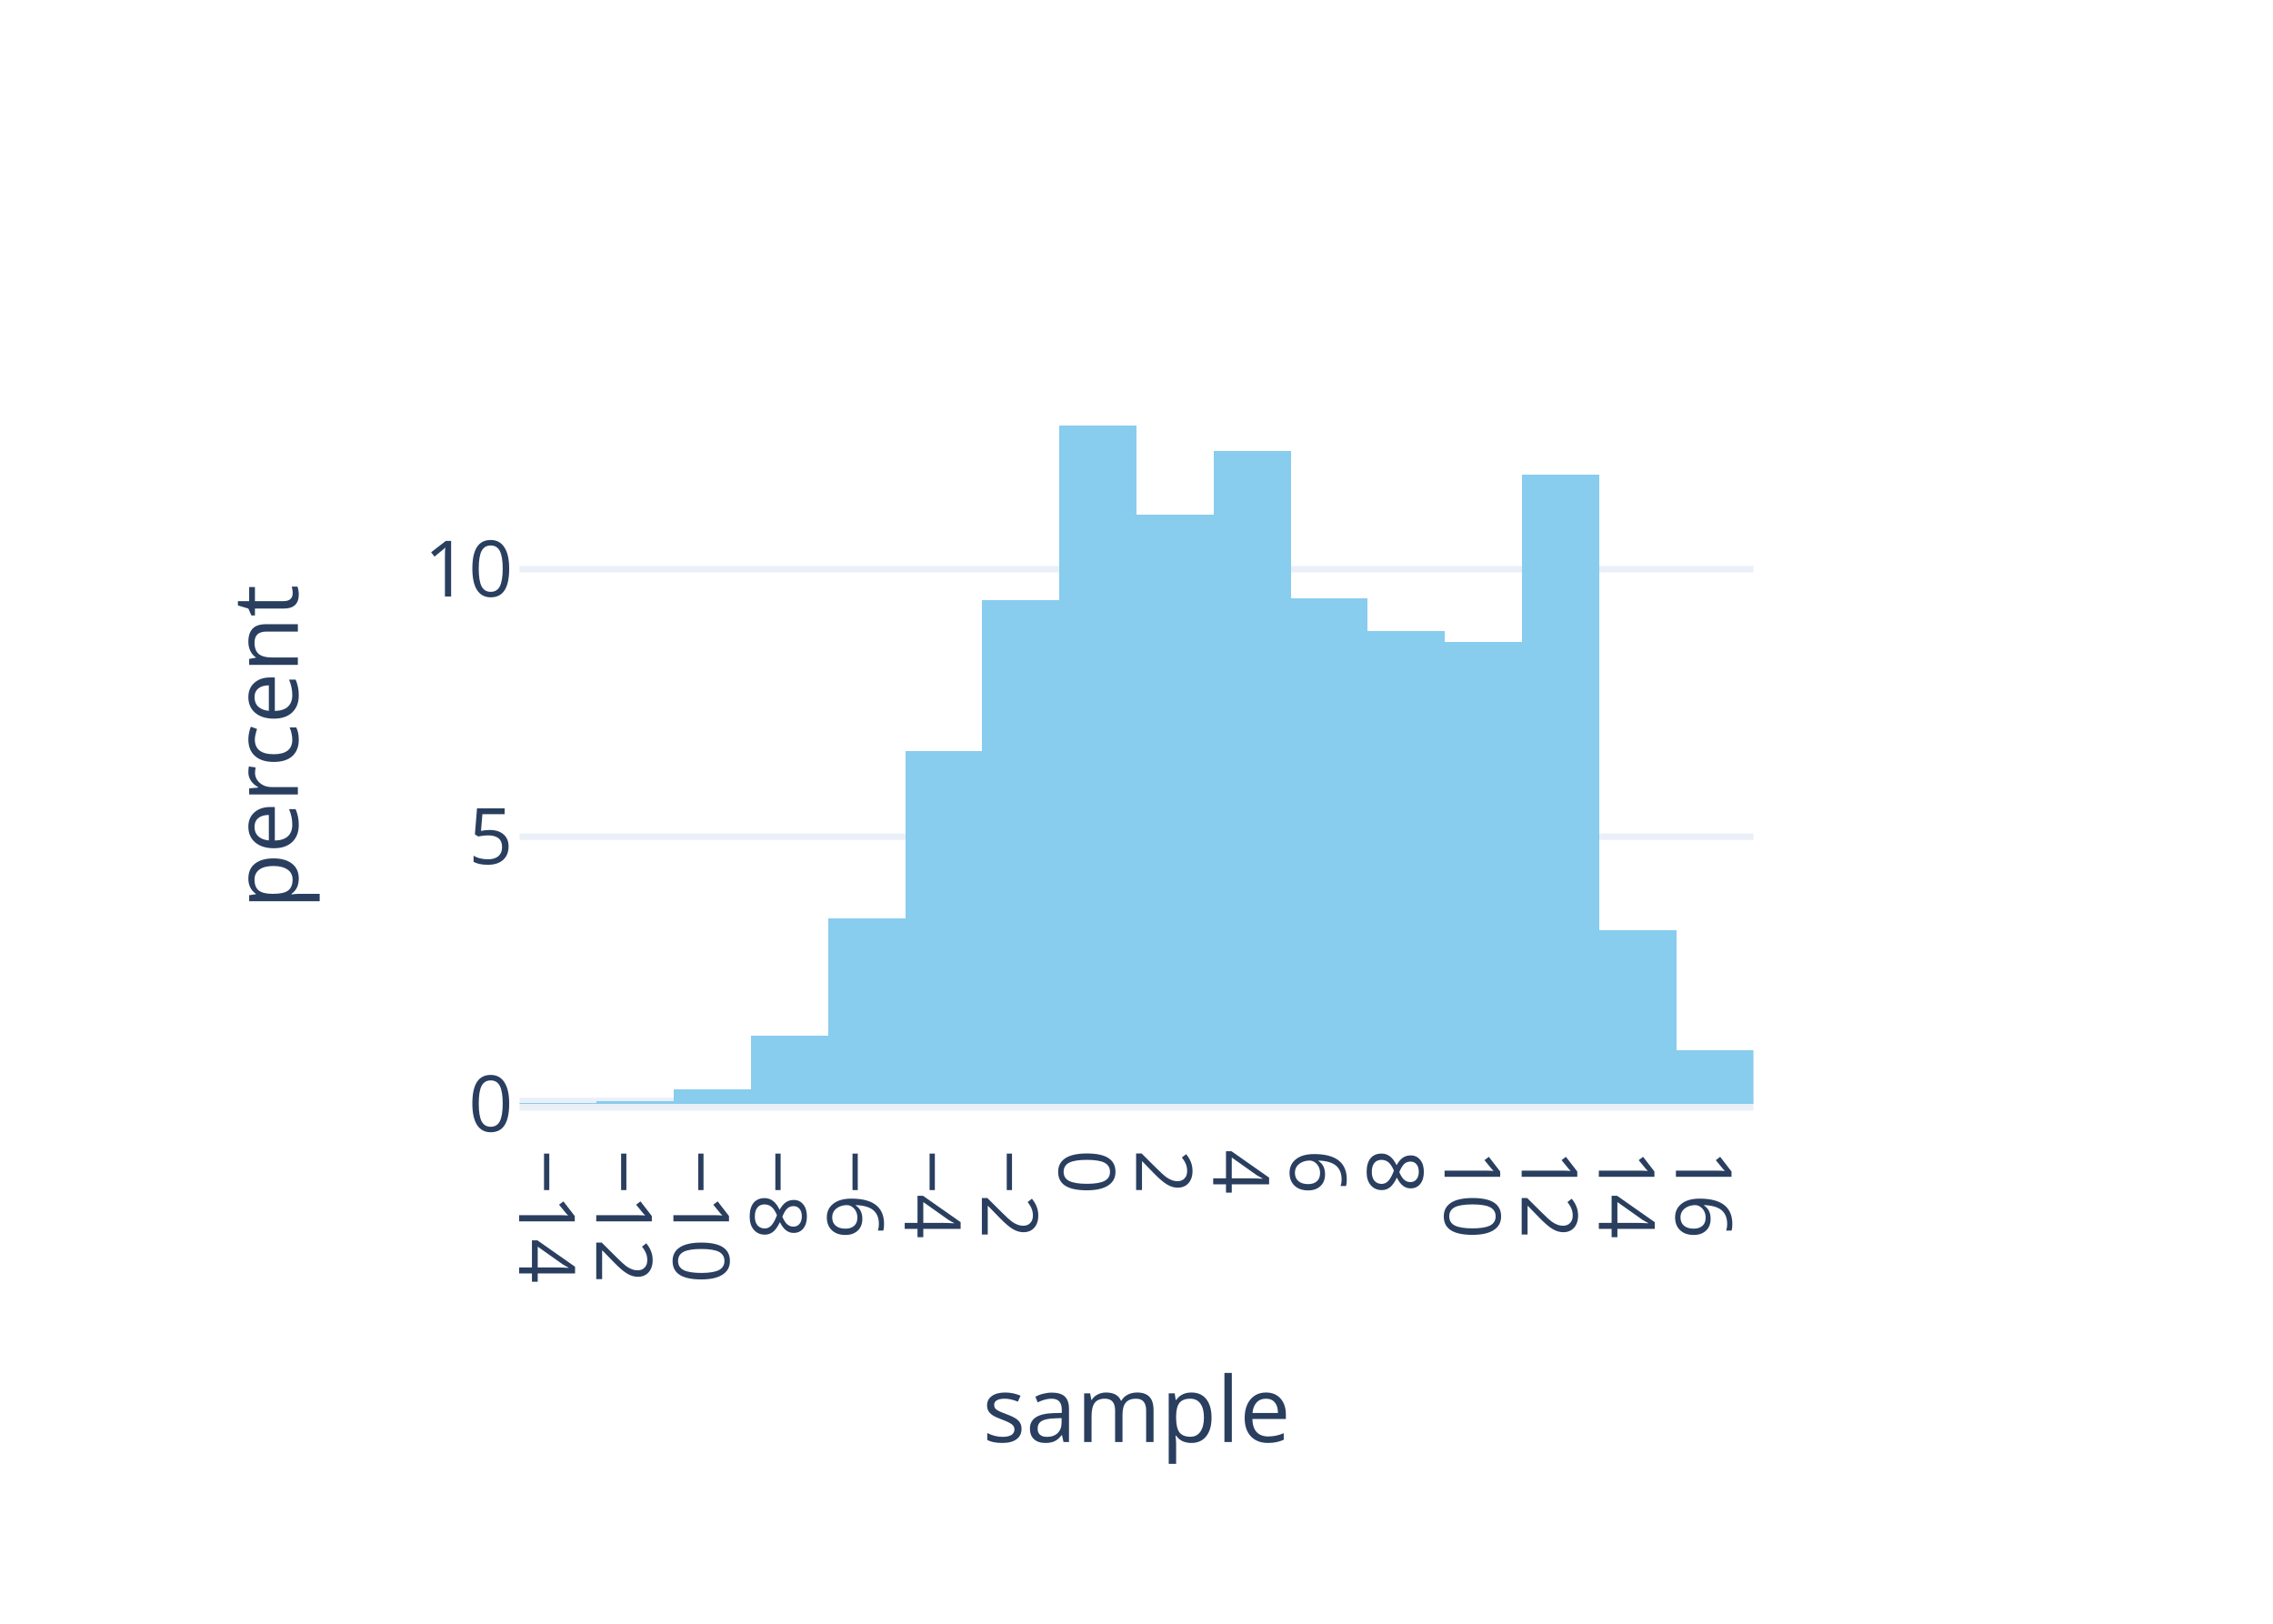
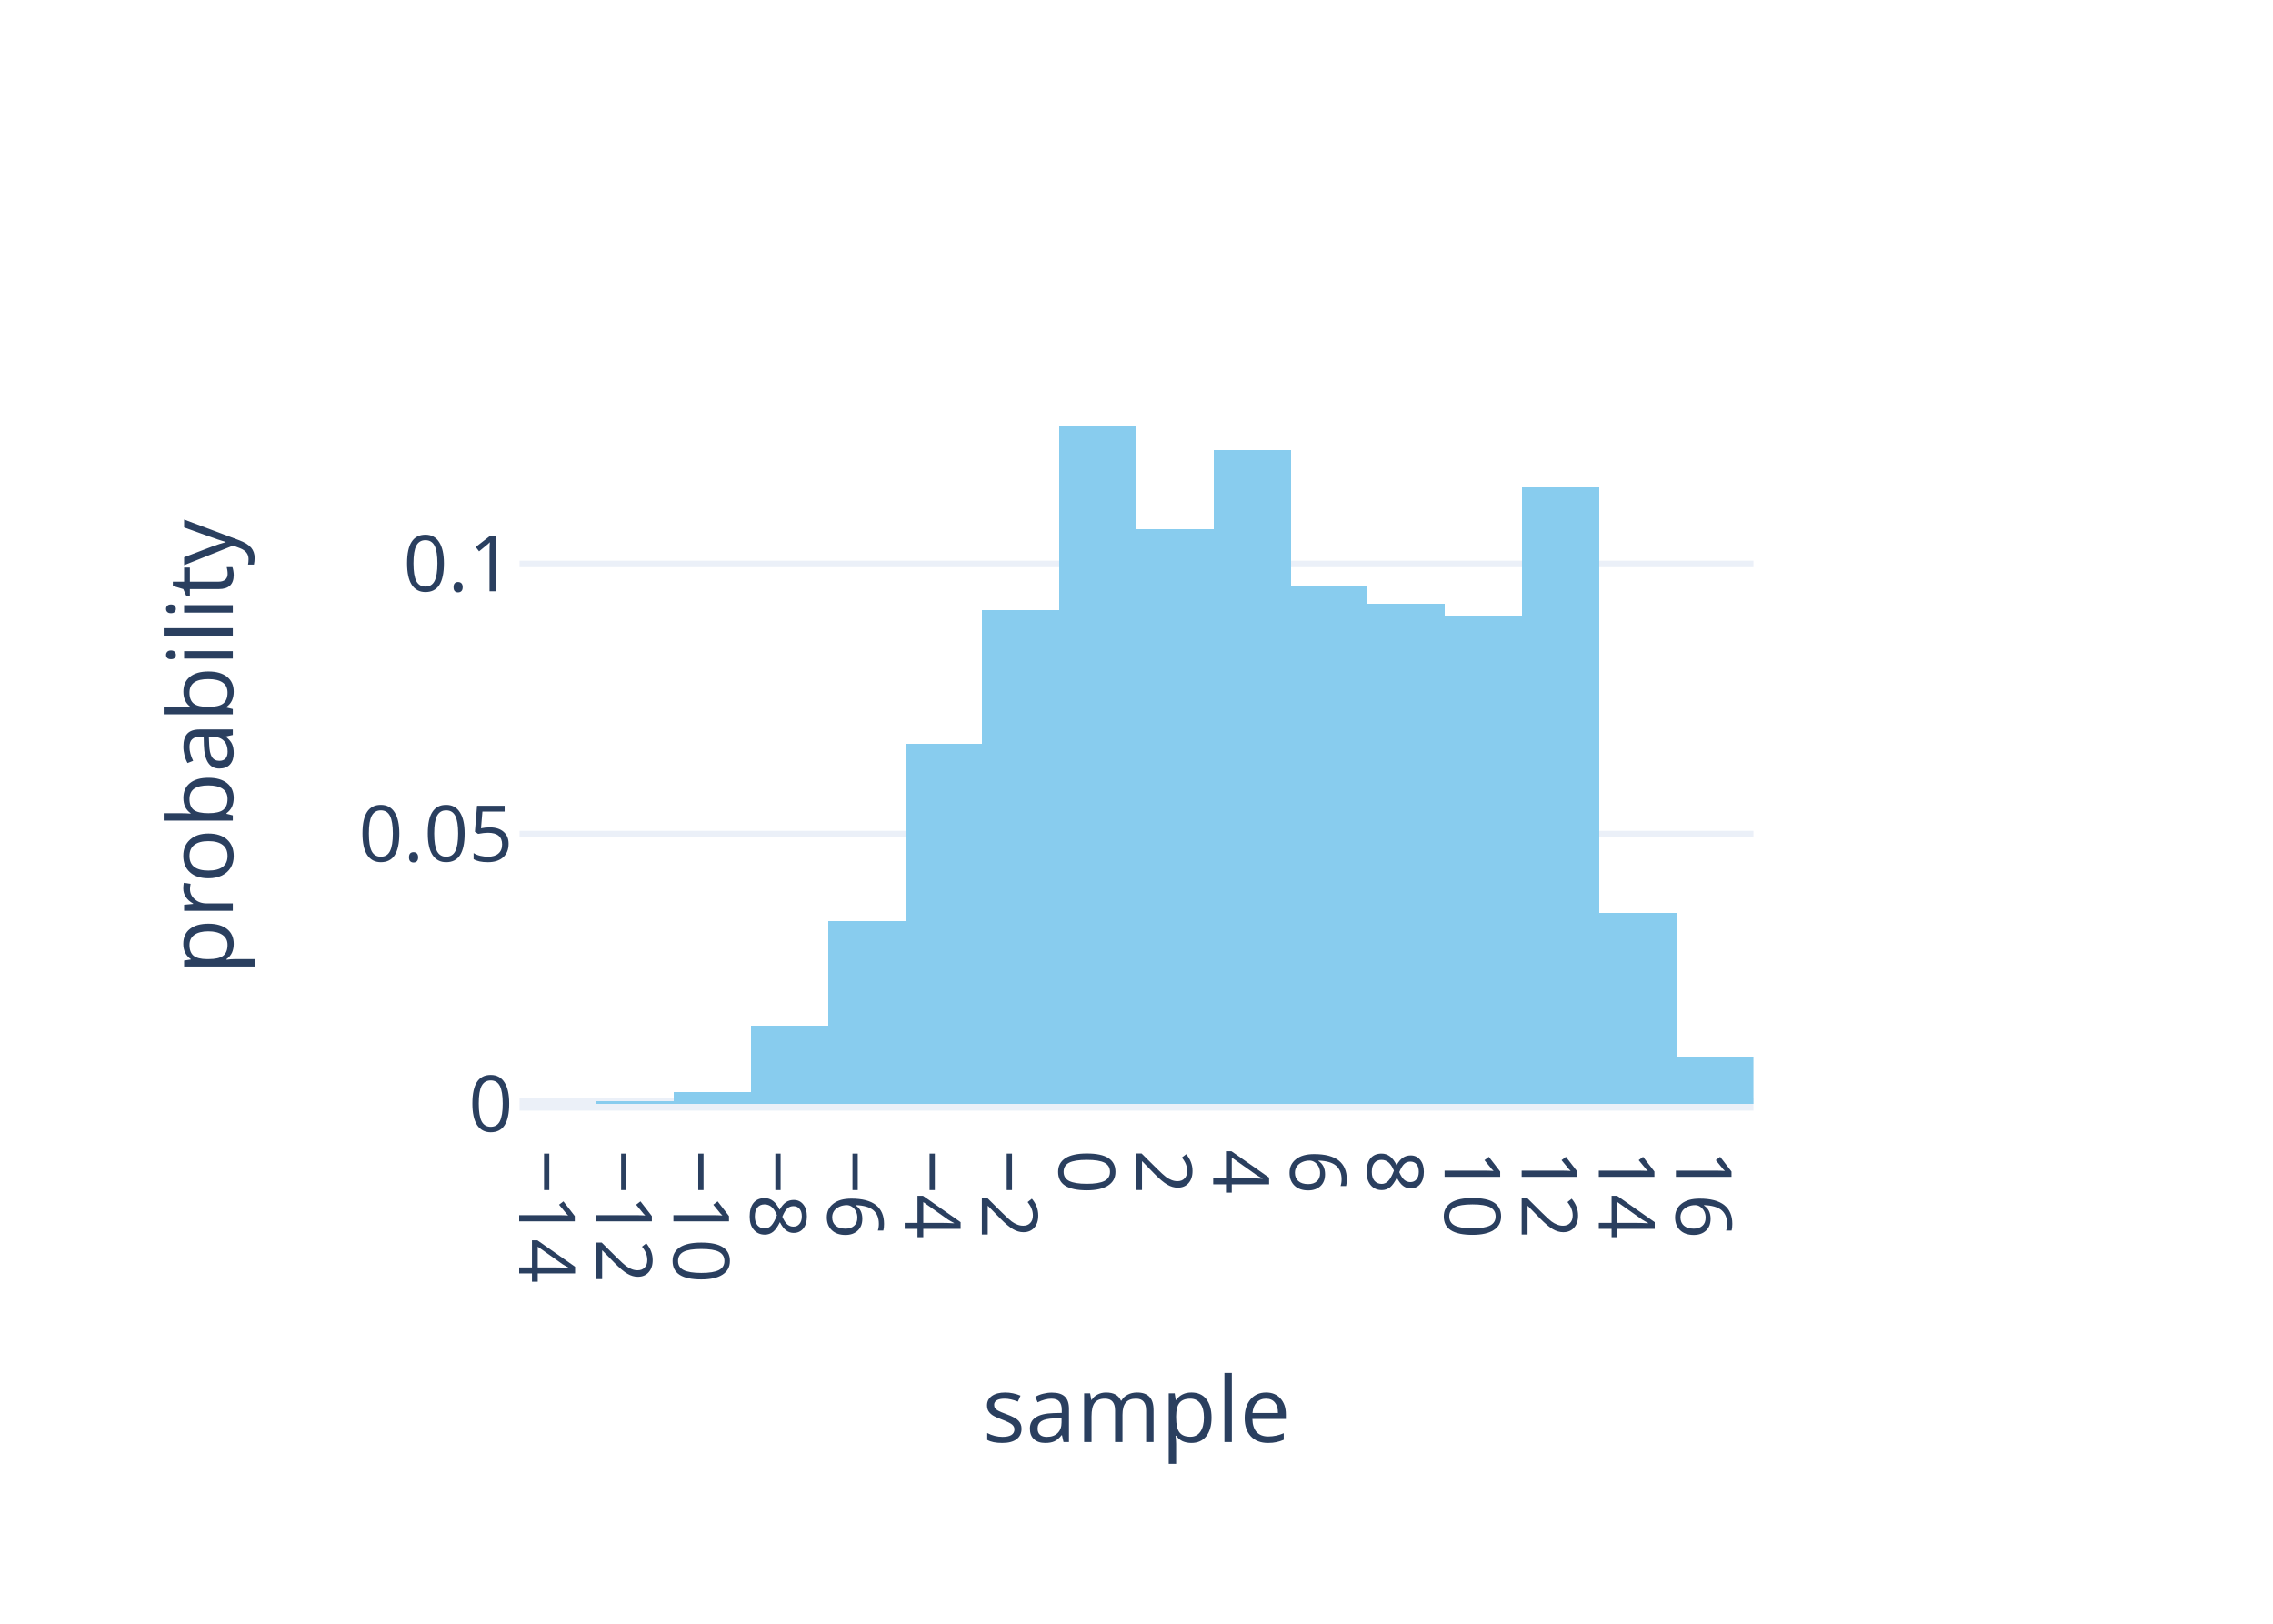
<svg xmlns="http://www.w3.org/2000/svg" class="main-svg" width="350" height="250" style="" viewBox="0 0 350 250">
  <rect x="0" y="0" width="350" height="250" style="fill: rgb(255, 255, 255); fill-opacity: 1;" />
-   <defs id="defs-199bf9">
+   <defs id="defs-78feb4">
    <g class="clips">
-       <clipPath id="clip199bf9xyplot" class="plotclip">
+       <clipPath id="clip78feb4xyplot" class="plotclip">
        <rect width="190" height="110" />
      </clipPath>
-       <clipPath class="axesclip" id="clip199bf9x">
+       <clipPath class="axesclip" id="clip78feb4x">
        <rect x="80" y="0" width="190" height="250" />
      </clipPath>
-       <clipPath class="axesclip" id="clip199bf9y">
+       <clipPath class="axesclip" id="clip78feb4y">
        <rect x="0" y="60" width="350" height="110" />
      </clipPath>
-       <clipPath class="axesclip" id="clip199bf9xy">
+       <clipPath class="axesclip" id="clip78feb4xy">
        <rect x="80" y="60" width="190" height="110" />
      </clipPath>
    </g>
    <g class="gradients" />
    <g class="patterns" />
  </defs>
  <g class="bglayer" />
  <g class="layer-below">
    <g class="imagelayer" />
    <g class="shapelayer" />
  </g>
  <g class="cartesianlayer">
    <g class="subplot xy">
      <g class="layer-subplot">
        <g class="shapelayer" />
        <g class="imagelayer" />
      </g>
      <g class="minor-gridlayer">
        <g class="x" />
        <g class="y" />
      </g>
      <g class="gridlayer">
        <g class="x" />
        <g class="y">
-           <path class="ygrid crisp" transform="translate(0,128.82)" d="M80,0h190" style="stroke: rgb(235, 240, 248); stroke-opacity: 1; stroke-width: 1px;" />
-           <path class="ygrid crisp" transform="translate(0,87.64)" d="M80,0h190" style="stroke: rgb(235, 240, 248); stroke-opacity: 1; stroke-width: 1px;" />
+           <path class="ygrid crisp" transform="translate(0,128.42)" d="M80,0h190" style="stroke: rgb(235, 240, 248); stroke-opacity: 1; stroke-width: 1px;" />
+           <path class="ygrid crisp" transform="translate(0,86.83)" d="M80,0h190" style="stroke: rgb(235, 240, 248); stroke-opacity: 1; stroke-width: 1px;" />
        </g>
      </g>
      <g class="zerolinelayer">
        <path class="yzl zl crisp" transform="translate(0,170)" d="M80,0h190" style="stroke: rgb(235, 240, 248); stroke-opacity: 1; stroke-width: 2px;" />
      </g>
      <g class="layer-between">
        <g class="shapelayer" />
        <g class="imagelayer" />
      </g>
      <path class="xlines-below" />
      <path class="ylines-below" />
      <g class="overlines-below" />
      <g class="xaxislayer-below" />
      <g class="yaxislayer-below" />
      <g class="overaxes-below" />
      <g class="overplot">
-         <g class="xy" transform="translate(80,60)" clip-path="url(#clip199bf9xyplot)">
+         <g class="xy" transform="translate(80,60)" clip-path="url(#clip78feb4xyplot)">
          <g class="barlayer mlayer">
            <g class="trace bars" shape-rendering="crispEdges" style="opacity: 1;">
              <g class="points">
                <g class="point">
-                   <path d="M0,110V109.79H11.88V110Z" style="vector-effect: none; opacity: 1; stroke-width: 0px; fill: rgb(136, 204, 238); fill-opacity: 1;" />
-                 </g>
-                 <g class="point">
-                   <path d="M11.88,110V109.57H23.75V110Z" style="vector-effect: none; opacity: 1; stroke-width: 0px; fill: rgb(136, 204, 238); fill-opacity: 1;" />
-                 </g>
-                 <g class="point">
-                   <path d="M23.75,110V107.75H35.63V110Z" style="vector-effect: none; opacity: 1; stroke-width: 0px; fill: rgb(136, 204, 238); fill-opacity: 1;" />
-                 </g>
-                 <g class="point">
-                   <path d="M35.63,110V99.41H47.5V110Z" style="vector-effect: none; opacity: 1; stroke-width: 0px; fill: rgb(136, 204, 238); fill-opacity: 1;" />
-                 </g>
-                 <g class="point">
-                   <path d="M47.5,110V81.44H59.38V110Z" style="vector-effect: none; opacity: 1; stroke-width: 0px; fill: rgb(136, 204, 238); fill-opacity: 1;" />
-                 </g>
-                 <g class="point">
-                   <path d="M59.38,110V55.66H71.25V110Z" style="vector-effect: none; opacity: 1; stroke-width: 0px; fill: rgb(136, 204, 238); fill-opacity: 1;" />
-                 </g>
-                 <g class="point">
-                   <path d="M71.25,110V32.35H83.13V110Z" style="vector-effect: none; opacity: 1; stroke-width: 0px; fill: rgb(136, 204, 238); fill-opacity: 1;" />
+                   <path d="M0,110V109.94H11.88V110Z" style="vector-effect: none; opacity: 1; stroke-width: 0px; fill: rgb(136, 204, 238); fill-opacity: 1;" />
+                 </g>
+                 <g class="point">
+                   <path d="M11.88,110V109.49H23.75V110Z" style="vector-effect: none; opacity: 1; stroke-width: 0px; fill: rgb(136, 204, 238); fill-opacity: 1;" />
+                 </g>
+                 <g class="point">
+                   <path d="M23.75,110V108.21H35.63V110Z" style="vector-effect: none; opacity: 1; stroke-width: 0px; fill: rgb(136, 204, 238); fill-opacity: 1;" />
+                 </g>
+                 <g class="point">
+                   <path d="M35.63,110V97.94H47.5V110Z" style="vector-effect: none; opacity: 1; stroke-width: 0px; fill: rgb(136, 204, 238); fill-opacity: 1;" />
+                 </g>
+                 <g class="point">
+                   <path d="M47.5,110V81.76H59.38V110Z" style="vector-effect: none; opacity: 1; stroke-width: 0px; fill: rgb(136, 204, 238); fill-opacity: 1;" />
+                 </g>
+                 <g class="point">
+                   <path d="M59.38,110V54.52H71.25V110Z" style="vector-effect: none; opacity: 1; stroke-width: 0px; fill: rgb(136, 204, 238); fill-opacity: 1;" />
+                 </g>
+                 <g class="point">
+                   <path d="M71.25,110V33.98H83.13V110Z" style="vector-effect: none; opacity: 1; stroke-width: 0px; fill: rgb(136, 204, 238); fill-opacity: 1;" />
                </g>
                <g class="point">
                  <path d="M83.13,110V5.5H95V110Z" style="vector-effect: none; opacity: 1; stroke-width: 0px; fill: rgb(136, 204, 238); fill-opacity: 1;" />
                </g>
                <g class="point">
-                   <path d="M95,110V19.19H106.88V110Z" style="vector-effect: none; opacity: 1; stroke-width: 0px; fill: rgb(136, 204, 238); fill-opacity: 1;" />
-                 </g>
-                 <g class="point">
-                   <path d="M106.88,110V9.46H118.75V110Z" style="vector-effect: none; opacity: 1; stroke-width: 0px; fill: rgb(136, 204, 238); fill-opacity: 1;" />
-                 </g>
-                 <g class="point">
-                   <path d="M118.75,110V32.13H130.63V110Z" style="vector-effect: none; opacity: 1; stroke-width: 0px; fill: rgb(136, 204, 238); fill-opacity: 1;" />
-                 </g>
-                 <g class="point">
-                   <path d="M130.63,110V37.16H142.5V110Z" style="vector-effect: none; opacity: 1; stroke-width: 0px; fill: rgb(136, 204, 238); fill-opacity: 1;" />
-                 </g>
-                 <g class="point">
-                   <path d="M142.5,110V38.87H154.38V110Z" style="vector-effect: none; opacity: 1; stroke-width: 0px; fill: rgb(136, 204, 238); fill-opacity: 1;" />
-                 </g>
-                 <g class="point">
-                   <path d="M154.38,110V13.09H166.25V110Z" style="vector-effect: none; opacity: 1; stroke-width: 0px; fill: rgb(136, 204, 238); fill-opacity: 1;" />
-                 </g>
-                 <g class="point">
-                   <path d="M166.25,110V83.26H178.13V110Z" style="vector-effect: none; opacity: 1; stroke-width: 0px; fill: rgb(136, 204, 238); fill-opacity: 1;" />
-                 </g>
-                 <g class="point">
-                   <path d="M178.13,110V101.76H190V110Z" style="vector-effect: none; opacity: 1; stroke-width: 0px; fill: rgb(136, 204, 238); fill-opacity: 1;" />
+                   <path d="M95,110V21.42H106.88V110Z" style="vector-effect: none; opacity: 1; stroke-width: 0px; fill: rgb(136, 204, 238); fill-opacity: 1;" />
+                 </g>
+                 <g class="point">
+                   <path d="M106.88,110V9.37H118.75V110Z" style="vector-effect: none; opacity: 1; stroke-width: 0px; fill: rgb(136, 204, 238); fill-opacity: 1;" />
+                 </g>
+                 <g class="point">
+                   <path d="M118.75,110V30.14H130.63V110Z" style="vector-effect: none; opacity: 1; stroke-width: 0px; fill: rgb(136, 204, 238); fill-opacity: 1;" />
+                 </g>
+                 <g class="point">
+                   <path d="M130.63,110V32.96H142.5V110Z" style="vector-effect: none; opacity: 1; stroke-width: 0px; fill: rgb(136, 204, 238); fill-opacity: 1;" />
+                 </g>
+                 <g class="point">
+                   <path d="M142.5,110V34.81H154.38V110Z" style="vector-effect: none; opacity: 1; stroke-width: 0px; fill: rgb(136, 204, 238); fill-opacity: 1;" />
+                 </g>
+                 <g class="point">
+                   <path d="M154.38,110V14.99H166.25V110Z" style="vector-effect: none; opacity: 1; stroke-width: 0px; fill: rgb(136, 204, 238); fill-opacity: 1;" />
+                 </g>
+                 <g class="point">
+                   <path d="M166.25,110V80.57H178.13V110Z" style="vector-effect: none; opacity: 1; stroke-width: 0px; fill: rgb(136, 204, 238); fill-opacity: 1;" />
+                 </g>
+                 <g class="point">
+                   <path d="M178.13,110V102.73H190V110Z" style="vector-effect: none; opacity: 1; stroke-width: 0px; fill: rgb(136, 204, 238); fill-opacity: 1;" />
                </g>
              </g>
            </g>
          </g>
        </g>
      </g>
      <g class="zerolinelayer-above" />
      <path class="xlines-above crisp" d="M0,0" style="fill: none;" />
      <path class="ylines-above crisp" d="M0,0" style="fill: none;" />
      <g class="overlines-above" />
      <g class="xaxislayer-above">
        <g class="xtick">
          <text text-anchor="start" x="0" y="183" transform="translate(85.94,0) rotate(90,0,177)" style="font-family: 'Open Sans', verdana, arial, sans-serif; font-size: 12px; fill: rgb(42, 63, 95); fill-opacity: 1; white-space: pre;">−14</text>
        </g>
        <g class="xtick">
          <text text-anchor="start" x="0" y="183" style="font-family: 'Open Sans', verdana, arial, sans-serif; font-size: 12px; fill: rgb(42, 63, 95); fill-opacity: 1; white-space: pre;" transform="translate(97.81,0) rotate(90,0,177)">−12</text>
        </g>
        <g class="xtick">
          <text text-anchor="start" x="0" y="183" style="font-family: 'Open Sans', verdana, arial, sans-serif; font-size: 12px; fill: rgb(42, 63, 95); fill-opacity: 1; white-space: pre;" transform="translate(109.69,0) rotate(90,0,177)">−10</text>
        </g>
        <g class="xtick">
          <text text-anchor="start" x="0" y="183" style="font-family: 'Open Sans', verdana, arial, sans-serif; font-size: 12px; fill: rgb(42, 63, 95); fill-opacity: 1; white-space: pre;" transform="translate(121.56,0) rotate(90,0,177)">−8</text>
        </g>
        <g class="xtick">
          <text text-anchor="start" x="0" y="183" style="font-family: 'Open Sans', verdana, arial, sans-serif; font-size: 12px; fill: rgb(42, 63, 95); fill-opacity: 1; white-space: pre;" transform="translate(133.44,0) rotate(90,0,177)">−6</text>
        </g>
        <g class="xtick">
          <text text-anchor="start" x="0" y="183" style="font-family: 'Open Sans', verdana, arial, sans-serif; font-size: 12px; fill: rgb(42, 63, 95); fill-opacity: 1; white-space: pre;" transform="translate(145.31,0) rotate(90,0,177)">−4</text>
        </g>
        <g class="xtick">
          <text text-anchor="start" x="0" y="183" style="font-family: 'Open Sans', verdana, arial, sans-serif; font-size: 12px; fill: rgb(42, 63, 95); fill-opacity: 1; white-space: pre;" transform="translate(157.19,0) rotate(90,0,177)">−2</text>
        </g>
        <g class="xtick">
          <text text-anchor="start" x="0" y="183" style="font-family: 'Open Sans', verdana, arial, sans-serif; font-size: 12px; fill: rgb(42, 63, 95); fill-opacity: 1; white-space: pre;" transform="translate(169.06,0) rotate(90,0,177)">0</text>
        </g>
        <g class="xtick">
          <text text-anchor="start" x="0" y="183" style="font-family: 'Open Sans', verdana, arial, sans-serif; font-size: 12px; fill: rgb(42, 63, 95); fill-opacity: 1; white-space: pre;" transform="translate(180.94,0) rotate(90,0,177)">2</text>
        </g>
        <g class="xtick">
          <text text-anchor="start" x="0" y="183" style="font-family: 'Open Sans', verdana, arial, sans-serif; font-size: 12px; fill: rgb(42, 63, 95); fill-opacity: 1; white-space: pre;" transform="translate(192.81,0) rotate(90,0,177)">4</text>
        </g>
        <g class="xtick">
          <text text-anchor="start" x="0" y="183" style="font-family: 'Open Sans', verdana, arial, sans-serif; font-size: 12px; fill: rgb(42, 63, 95); fill-opacity: 1; white-space: pre;" transform="translate(204.69,0) rotate(90,0,177)">6</text>
        </g>
        <g class="xtick">
          <text text-anchor="start" x="0" y="183" style="font-family: 'Open Sans', verdana, arial, sans-serif; font-size: 12px; fill: rgb(42, 63, 95); fill-opacity: 1; white-space: pre;" transform="translate(216.56,0) rotate(90,0,177)">8</text>
        </g>
        <g class="xtick">
          <text text-anchor="start" x="0" y="183" style="font-family: 'Open Sans', verdana, arial, sans-serif; font-size: 12px; fill: rgb(42, 63, 95); fill-opacity: 1; white-space: pre;" transform="translate(228.44,0) rotate(90,0,177)">10</text>
        </g>
        <g class="xtick">
          <text text-anchor="start" x="0" y="183" style="font-family: 'Open Sans', verdana, arial, sans-serif; font-size: 12px; fill: rgb(42, 63, 95); fill-opacity: 1; white-space: pre;" transform="translate(240.31,0) rotate(90,0,177)">12</text>
        </g>
        <g class="xtick">
          <text text-anchor="start" x="0" y="183" style="font-family: 'Open Sans', verdana, arial, sans-serif; font-size: 12px; fill: rgb(42, 63, 95); fill-opacity: 1; white-space: pre;" transform="translate(252.19,0) rotate(90,0,177)">14</text>
        </g>
        <g class="xtick">
          <text text-anchor="start" x="0" y="183" style="font-family: 'Open Sans', verdana, arial, sans-serif; font-size: 12px; fill: rgb(42, 63, 95); fill-opacity: 1; white-space: pre;" transform="translate(264.06,0) rotate(90,0,177)">16</text>
        </g>
      </g>
      <g class="yaxislayer-above">
        <g class="ytick">
          <text text-anchor="end" x="79" y="4.2" transform="translate(0,170)" style="font-family: 'Open Sans', verdana, arial, sans-serif; font-size: 12px; fill: rgb(42, 63, 95); fill-opacity: 1; white-space: pre;">0</text>
        </g>
        <g class="ytick">
-           <text text-anchor="end" x="79" y="4.2" style="font-family: 'Open Sans', verdana, arial, sans-serif; font-size: 12px; fill: rgb(42, 63, 95); fill-opacity: 1; white-space: pre;" transform="translate(0,128.82)">5</text>
+           <text text-anchor="end" x="79" y="4.2" style="font-family: 'Open Sans', verdana, arial, sans-serif; font-size: 12px; fill: rgb(42, 63, 95); fill-opacity: 1; white-space: pre;" transform="translate(0,128.42)">0.05</text>
        </g>
        <g class="ytick">
-           <text text-anchor="end" x="79" y="4.2" style="font-family: 'Open Sans', verdana, arial, sans-serif; font-size: 12px; fill: rgb(42, 63, 95); fill-opacity: 1; white-space: pre;" transform="translate(0,87.64)">10</text>
+           <text text-anchor="end" x="79" y="4.2" style="font-family: 'Open Sans', verdana, arial, sans-serif; font-size: 12px; fill: rgb(42, 63, 95); fill-opacity: 1; white-space: pre;" transform="translate(0,86.83)">0.1</text>
        </g>
      </g>
      <g class="overaxes-above" />
    </g>
  </g>
  <g class="polarlayer" />
  <g class="smithlayer" />
  <g class="ternarylayer" />
  <g class="geolayer" />
  <g class="funnelarealayer" />
  <g class="pielayer" />
  <g class="iciclelayer" />
  <g class="treemaplayer" />
  <g class="sunburstlayer" />
  <g class="glimages" />
-   <defs id="topdefs-199bf9">
+   <defs id="topdefs-78feb4">
    <g class="clips" />
  </defs>
  <g class="layer-above">
    <g class="imagelayer" />
    <g class="shapelayer" />
  </g>
  <g class="infolayer">
    <g class="g-gtitle" />
    <g class="g-xtitle">
      <text class="xtitle" x="175" y="222.023" text-anchor="middle" style="opacity: 1; font-family: 'Open Sans', verdana, arial, sans-serif; font-size: 14px; fill: rgb(42, 63, 95); fill-opacity: 1; white-space: pre;">sample</text>
    </g>
    <g class="g-ytitle">
-       <text class="ytitle" transform="rotate(-90,45.86563,115)" x="45.866" y="115" text-anchor="middle" style="opacity: 1; font-family: 'Open Sans', verdana, arial, sans-serif; font-size: 14px; fill: rgb(42, 63, 95); fill-opacity: 1; white-space: pre;">percent</text>
+       <text class="ytitle" transform="rotate(-90,35.85,115)" x="35.85" y="115" text-anchor="middle" style="opacity: 1; font-family: 'Open Sans', verdana, arial, sans-serif; font-size: 14px; fill: rgb(42, 63, 95); fill-opacity: 1; white-space: pre;">probability</text>
    </g>
  </g>
</svg>
